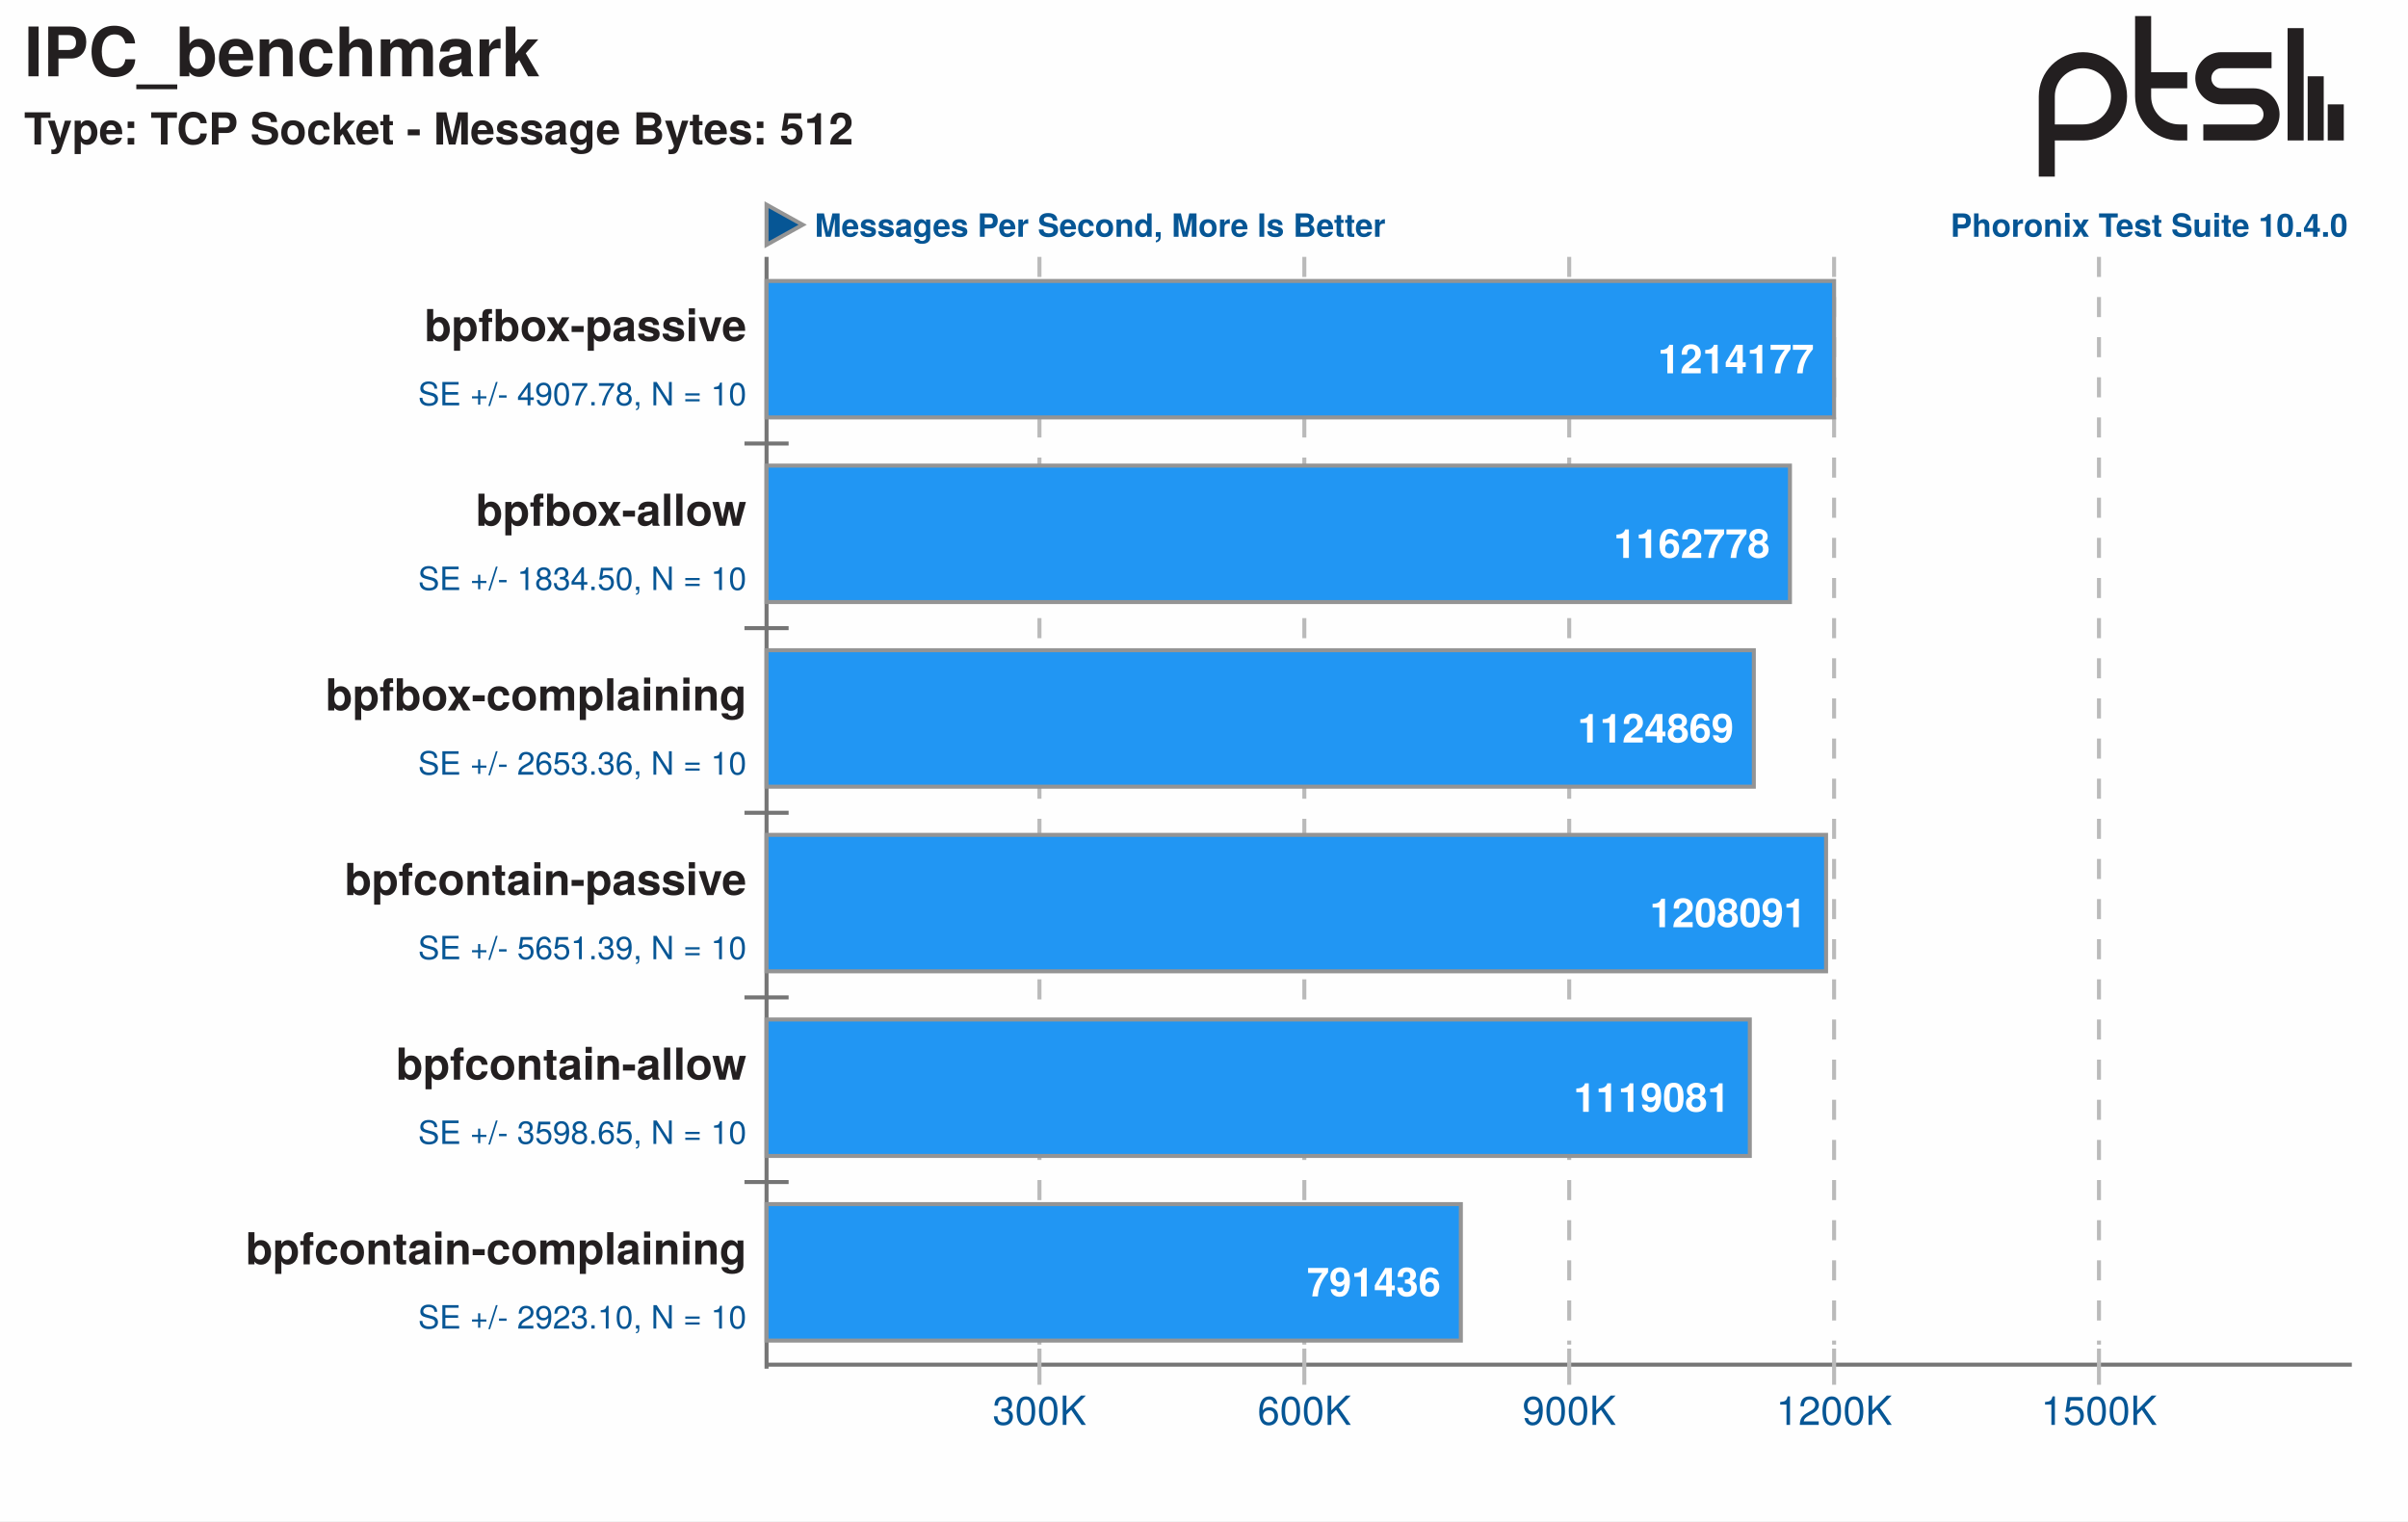
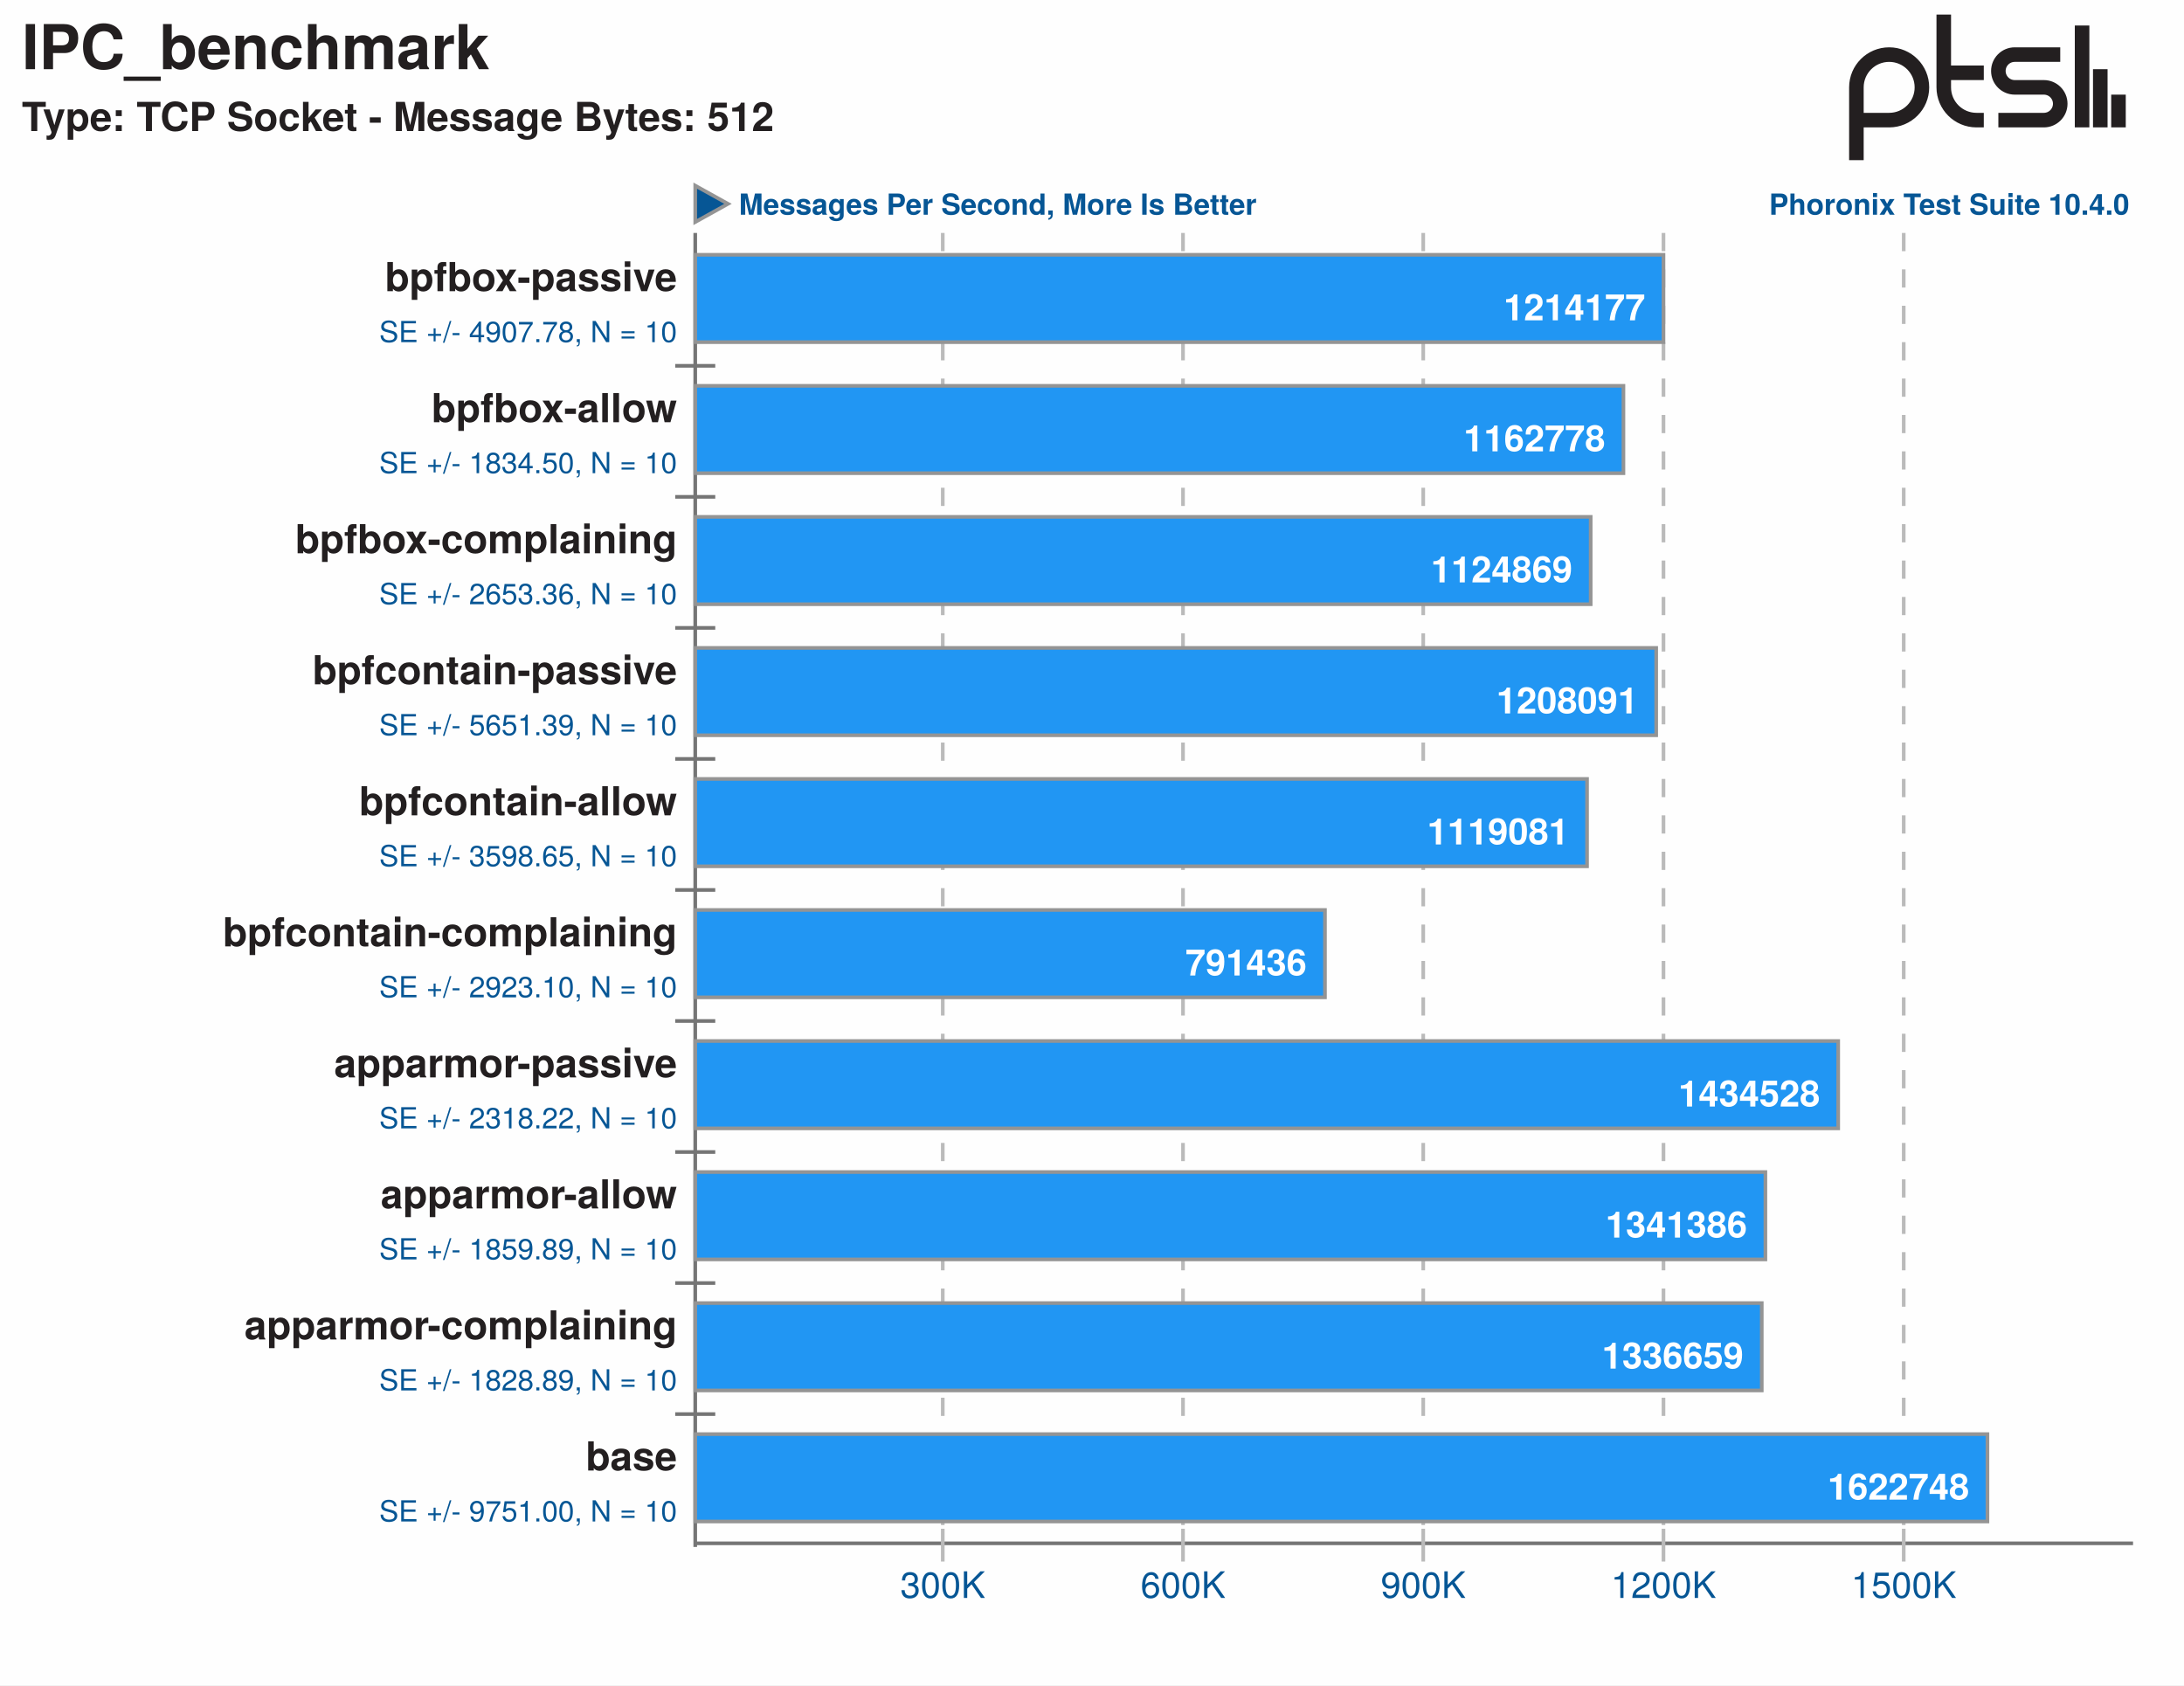
- <svg xmlns="http://www.w3.org/2000/svg" xmlns:xlink="http://www.w3.org/1999/xlink" version="1.1" font-family="sans-serif, droid-sans, helvetica, verdana, tahoma" viewbox="0 0 600 379" width="600" height="379" preserveAspectRatio="xMinYMin meet">
-   <rect x="0" y="0" width="600" height="379" fill="#FEFEFE" />
+ <svg xmlns="http://www.w3.org/2000/svg" xmlns:xlink="http://www.w3.org/1999/xlink" version="1.1" font-family="sans-serif, droid-sans, helvetica, verdana, tahoma" viewbox="0 0 600 463" width="600" height="463" preserveAspectRatio="xMinYMin meet">
+   <rect x="0" y="0" width="600" height="463" fill="#FEFEFE" />
  <g stroke="#757575" stroke-width="1">
-     <line x1="191" y1="64" x2="191" y2="341" />
-     <line x1="191" y1="340" x2="586" y2="340" />
+     <line x1="191" y1="64" x2="191" y2="425" />
+     <line x1="191" y1="424" x2="586" y2="424" />
  </g>
  <text x="585" y="59" font-size="8" fill="#065695" text-anchor="end" font-weight="bold">Phoronix Test Suite 10.4.0</text>
  <polygon points="200,56 191,61 191,51" fill="#065695" stroke="#949494" stroke-width="1" />
  <text x="203" y="59" font-size="8" font-weight="bold" fill="#065695" text-anchor="start">Messages Per Second, More Is Better</text>
  <a xlink:href="https://openbenchmarking.org/test/pts/ipc-benchmark" target="_blank">
    <text x="6" y="19" font-size="17" fill="#231f20" text-anchor="start" font-weight="bold">IPC_benchmark</text>
  </a>
  <text x="6" y="36" font-size="11" font-weight="bold" fill="#231f20" text-anchor="start">Type: TCP Socket - Message Bytes: 512</text>
  <path d="m74 22v9m-5-16v16m-5-28v28m-23-2h12.5c2.485 0 4.5-2.015 4.5-4.5s-2.015-4.5-4.5-4.5h-8c-2.485 0-4.5-2.015-4.5-4.5s2.015-4.5 4.5-4.5h12.5m-21 5h-11m11 13h-2c-4.971 0-9-4.029-9-9v-20m-24 40v-20c0-4.971 4.029-9 9-9 4.971 0 9 4.029 9 9s-4.029 9-9 9h-9" stroke="#231f20" stroke-width="4" fill="none" transform="translate(508,4)" />
-   <line x1="191" y1="110" x2="191" y2="329" stroke="#757575" stroke-width="11" stroke-dasharray="1,45" />
+   <line x1="191" y1="100" x2="191" y2="393" stroke="#757575" stroke-width="11" stroke-dasharray="1,35" />
  <g font-size="11" fill="#231f20" font-weight="bold">
-     <text x="186" y="85" text-anchor="end">bpfbox-passive</text>
-     <text x="186" y="131" text-anchor="end">bpfbox-allow</text>
-     <text x="186" y="177" text-anchor="end">bpfbox-complaining</text>
-     <text x="186" y="223" text-anchor="end">bpfcontain-passive</text>
-     <text x="186" y="269" text-anchor="end">bpfcontain-allow</text>
-     <text x="186" y="315" text-anchor="end">bpfcontain-complaining</text>
+     <text x="186" y="80" text-anchor="end">bpfbox-passive</text>
+     <text x="186" y="116" text-anchor="end">bpfbox-allow</text>
+     <text x="186" y="152" text-anchor="end">bpfbox-complaining</text>
+     <text x="186" y="188" text-anchor="end">bpfcontain-passive</text>
+     <text x="186" y="224" text-anchor="end">bpfcontain-allow</text>
+     <text x="186" y="260" text-anchor="end">bpfcontain-complaining</text>
+     <text x="186" y="296" text-anchor="end">apparmor-passive</text>
+     <text x="186" y="332" text-anchor="end">apparmor-allow</text>
+     <text x="186" y="368" text-anchor="end">apparmor-complaining</text>
+     <text x="186" y="404" text-anchor="end">base</text>
  </g>
  <g font-size="10" fill="#065695" text-anchor="middle">
-     <text x="259" y="355">300K</text>
-     <text x="325" y="355">600K</text>
-     <text x="391" y="355">900K</text>
-     <text x="457" y="355">1200K</text>
-     <text x="523" y="355">1500K</text>
+     <text x="259" y="439">300K</text>
+     <text x="325" y="439">600K</text>
+     <text x="391" y="439">900K</text>
+     <text x="457" y="439">1200K</text>
+     <text x="523" y="439">1500K</text>
  </g>
  <g stroke="#BABABA" stroke-width="1">
-     <line x1="259" y1="64" x2="259" y2="335" stroke-dasharray="5,5" />
-     <line x1="259" y1="336" x2="259" y2="345" />
-     <line x1="325" y1="64" x2="325" y2="335" stroke-dasharray="5,5" />
-     <line x1="325" y1="336" x2="325" y2="345" />
-     <line x1="391" y1="64" x2="391" y2="335" stroke-dasharray="5,5" />
-     <line x1="391" y1="336" x2="391" y2="345" />
-     <line x1="457" y1="64" x2="457" y2="335" stroke-dasharray="5,5" />
-     <line x1="457" y1="336" x2="457" y2="345" />
-     <line x1="523" y1="64" x2="523" y2="335" stroke-dasharray="5,5" />
-     <line x1="523" y1="336" x2="523" y2="345" />
+     <line x1="259" y1="64" x2="259" y2="419" stroke-dasharray="5,5" />
+     <line x1="259" y1="420" x2="259" y2="429" />
+     <line x1="325" y1="64" x2="325" y2="419" stroke-dasharray="5,5" />
+     <line x1="325" y1="420" x2="325" y2="429" />
+     <line x1="391" y1="64" x2="391" y2="419" stroke-dasharray="5,5" />
+     <line x1="391" y1="420" x2="391" y2="429" />
+     <line x1="457" y1="64" x2="457" y2="419" stroke-dasharray="5,5" />
+     <line x1="457" y1="420" x2="457" y2="429" />
+     <line x1="523" y1="64" x2="523" y2="419" stroke-dasharray="5,5" />
+     <line x1="523" y1="420" x2="523" y2="429" />
  </g>
  <g stroke="#949494" stroke-width="1">
-     <rect x="191" y="70" height="34" width="266" fill="#2196f3" />
-     <rect x="191" y="116" height="34" width="255" fill="#2196f3" />
-     <rect x="191" y="162" height="34" width="246" fill="#2196f3" />
-     <rect x="191" y="208" height="34" width="264" fill="#2196f3" />
-     <rect x="191" y="254" height="34" width="245" fill="#2196f3" />
-     <rect x="191" y="300" height="34" width="173" fill="#2196f3" />
+     <rect x="191" y="70" height="24" width="266" fill="#2196f3" />
+     <rect x="191" y="106" height="24" width="255" fill="#2196f3" />
+     <rect x="191" y="142" height="24" width="246" fill="#2196f3" />
+     <rect x="191" y="178" height="24" width="264" fill="#2196f3" />
+     <rect x="191" y="214" height="24" width="245" fill="#2196f3" />
+     <rect x="191" y="250" height="24" width="173" fill="#2196f3" />
+     <rect x="191" y="286" height="24" width="314" fill="#2196f3" />
+     <rect x="191" y="322" height="24" width="294" fill="#2196f3" />
+     <rect x="191" y="358" height="24" width="293" fill="#2196f3" />
+     <rect x="191" y="394" height="24" width="355" fill="#2196f3" />
  </g>
  <g font-size="8" fill="#065695" text-anchor="end">
-     <text y="101" x="186">SE +/- 4907.78, N = 10</text>
-     <text y="147" x="186">SE +/- 1834.50, N = 10</text>
-     <text y="193" x="186">SE +/- 2653.36, N = 10</text>
-     <text y="239" x="186">SE +/- 5651.39, N = 10</text>
-     <text y="285" x="186">SE +/- 3598.65, N = 10</text>
-     <text y="331" x="186">SE +/- 2923.10, N = 10</text>
+     <text y="94" x="186">SE +/- 4907.78, N = 10</text>
+     <text y="130" x="186">SE +/- 1834.50, N = 10</text>
+     <text y="166" x="186">SE +/- 2653.36, N = 10</text>
+     <text y="202" x="186">SE +/- 5651.39, N = 10</text>
+     <text y="238" x="186">SE +/- 3598.65, N = 10</text>
+     <text y="274" x="186">SE +/- 2923.10, N = 10</text>
+     <text y="310" x="186">SE +/- 2318.22, N = 10</text>
+     <text y="346" x="186">SE +/- 1859.89, N = 10</text>
+     <text y="382" x="186">SE +/- 1828.89, N = 10</text>
+     <text y="418" x="186">SE +/- 9751.00, N = 10</text>
  </g>
  <g font-size="10" fill="#FFFFFF" font-weight="bold" text-anchor="end">
-     <text x="452" y="93">1214177</text>
-     <text x="441" y="139">1162778</text>
-     <text x="432" y="185">1124869</text>
-     <text x="450" y="231">1208091</text>
-     <text x="431" y="277">1119081</text>
-     <text x="359" y="323">791436</text>
+     <text x="452" y="88">1214177</text>
+     <text x="441" y="124">1162778</text>
+     <text x="432" y="160">1124869</text>
+     <text x="450" y="196">1208091</text>
+     <text x="431" y="232">1119081</text>
+     <text x="359" y="268">791436</text>
+     <text x="500" y="304">1434528</text>
+     <text x="480" y="340">1341386</text>
+     <text x="479" y="376">1336659</text>
+     <text x="541" y="412">1622748</text>
  </g>
</svg>
